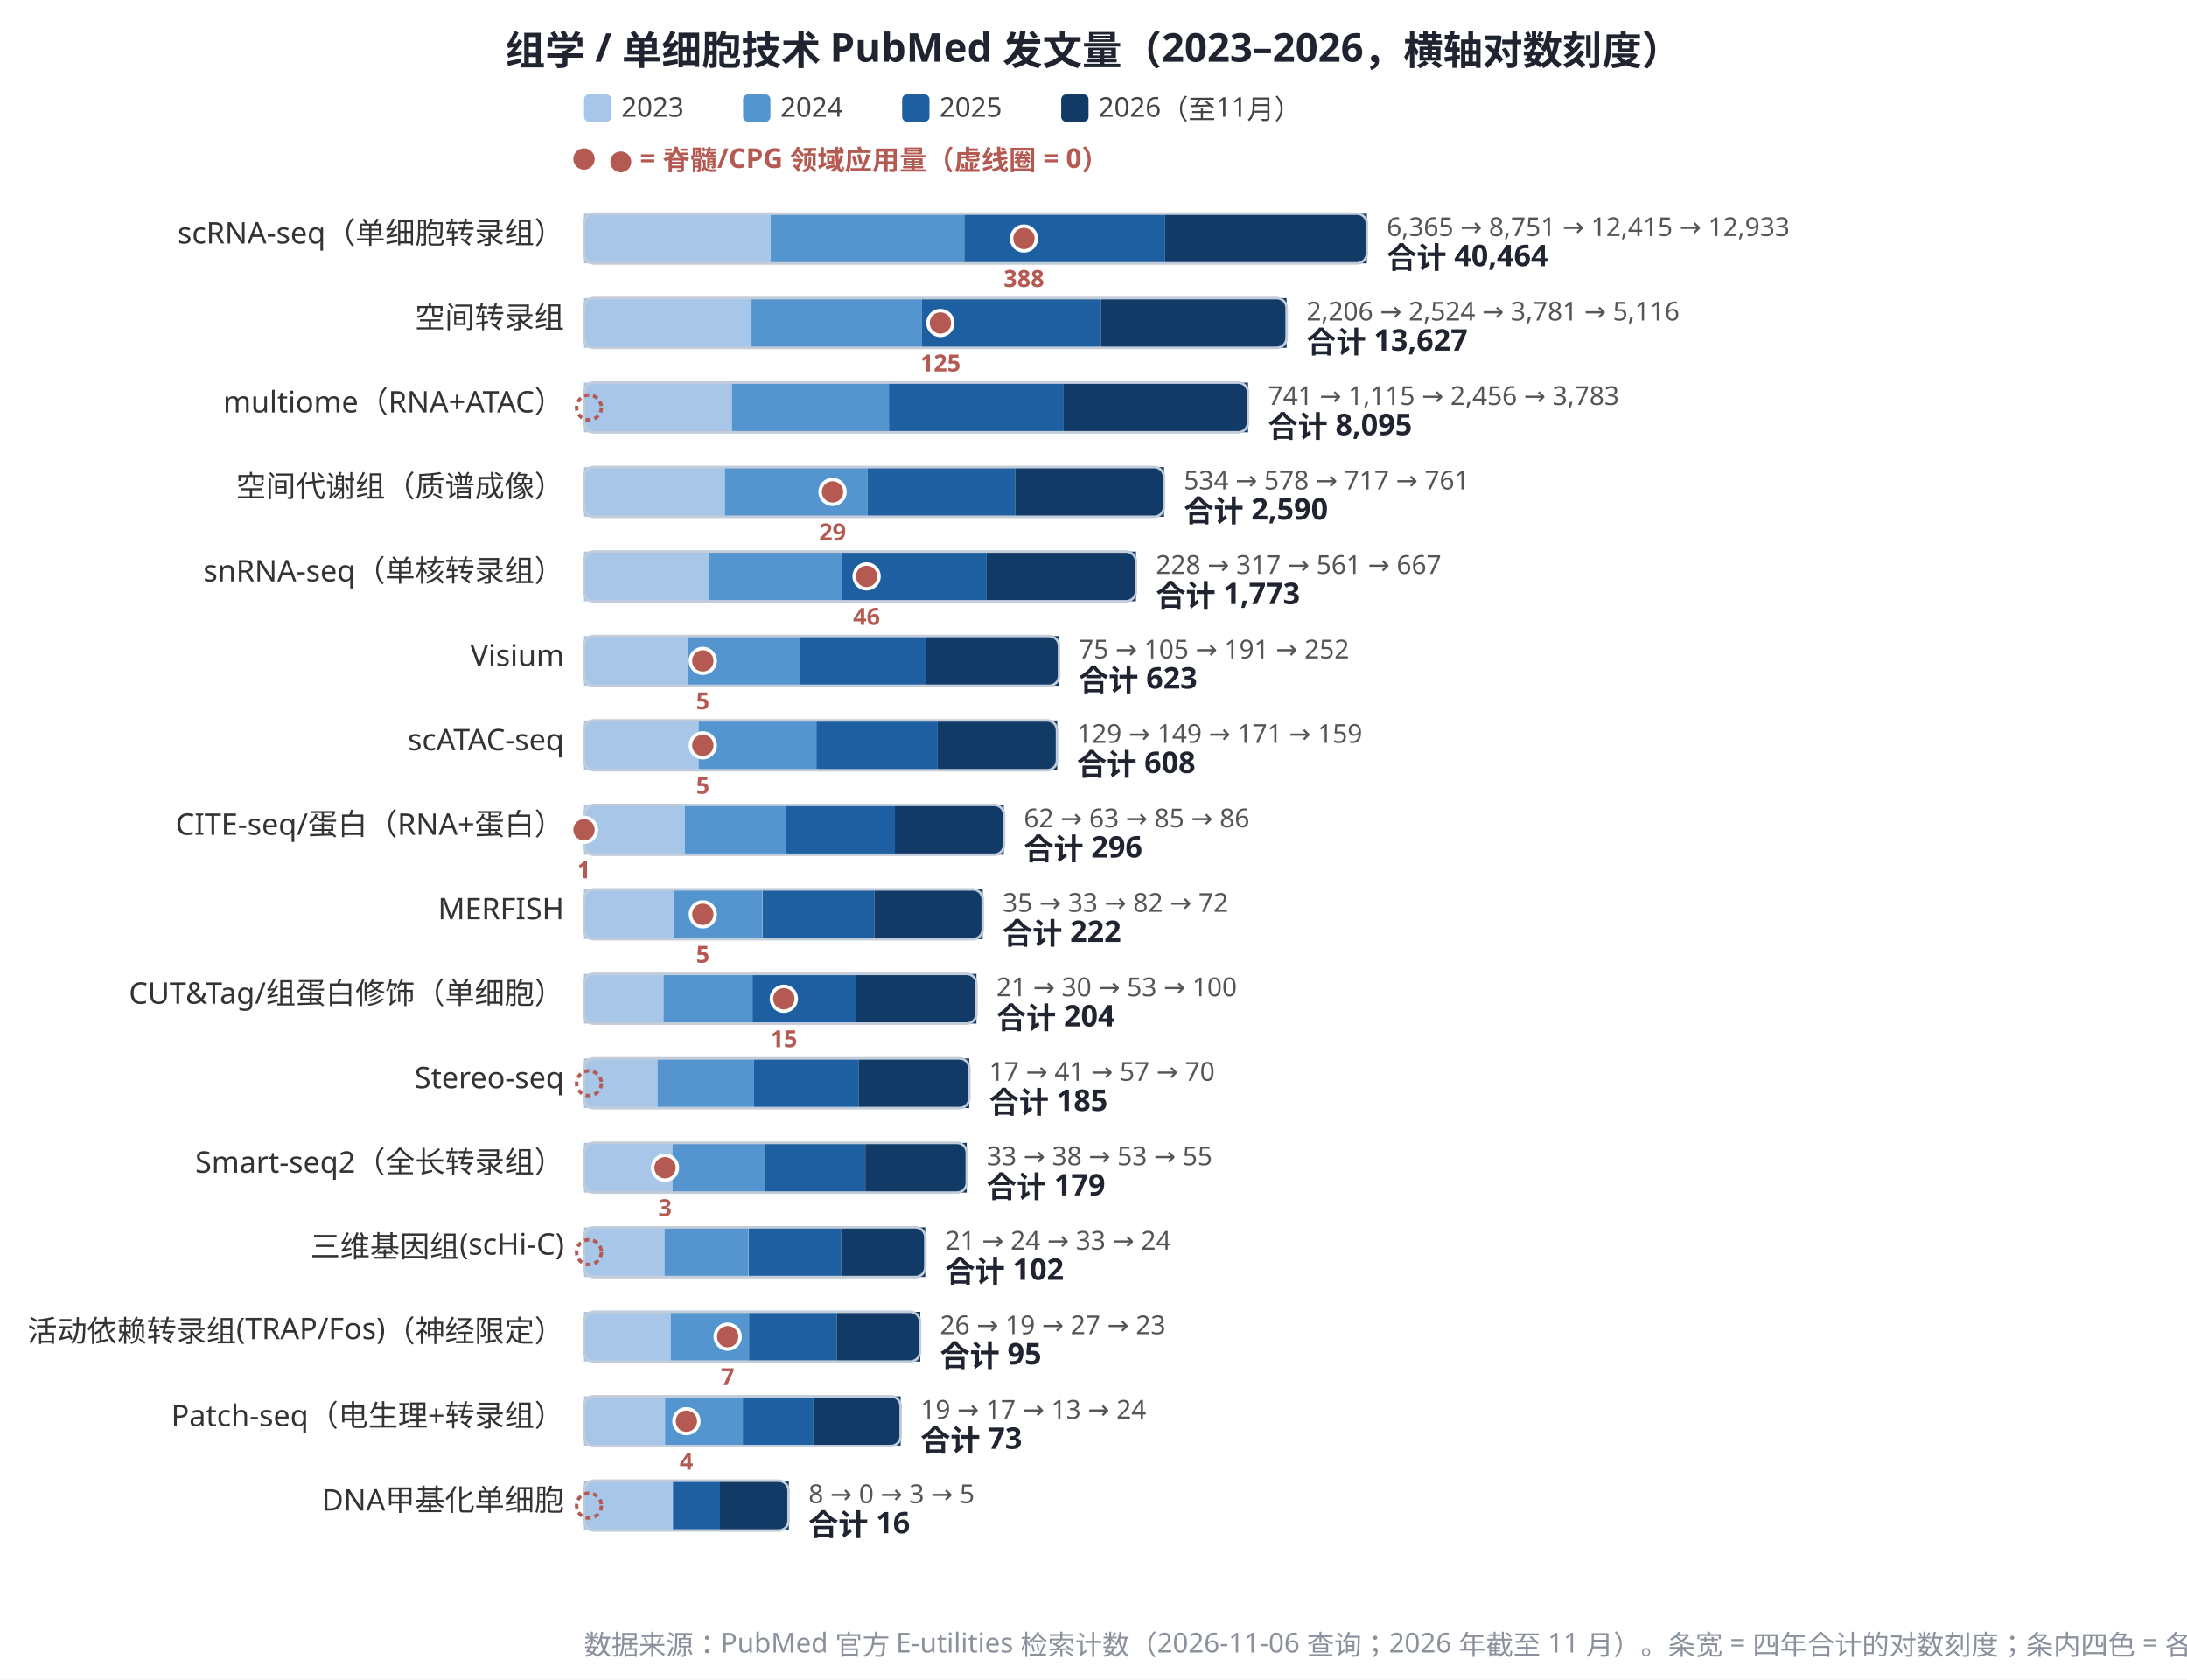
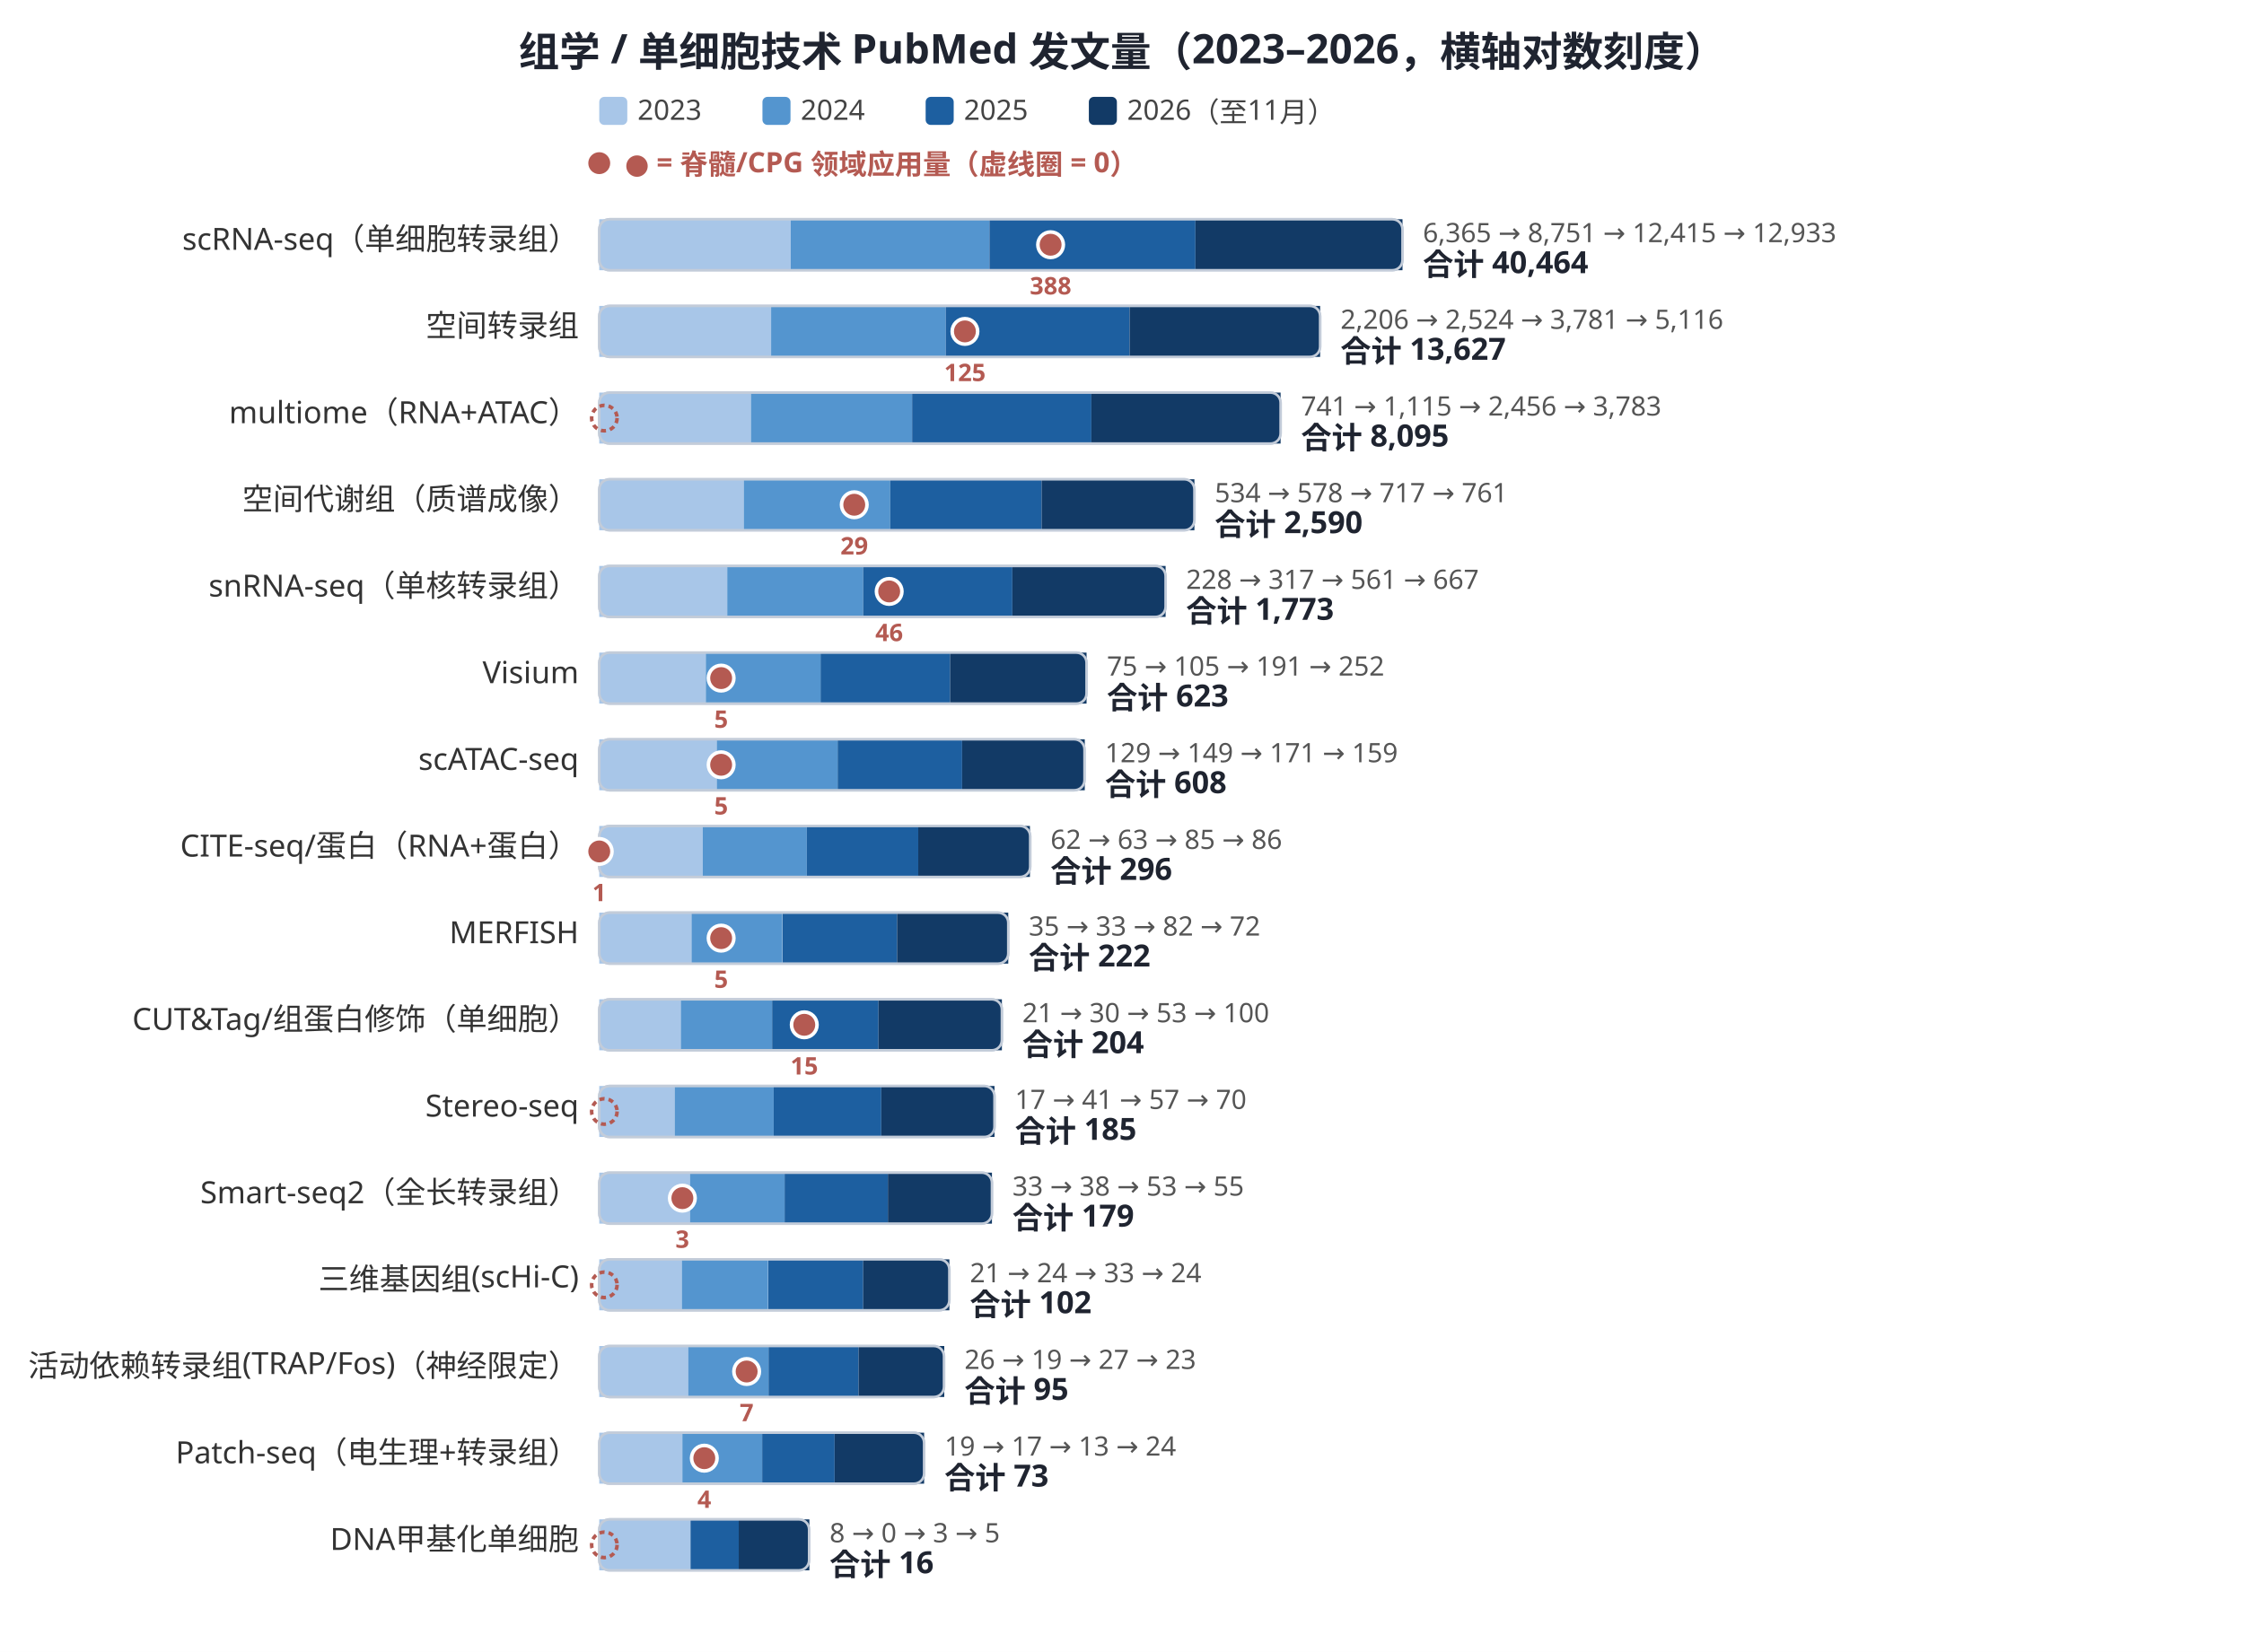
- <svg xmlns="http://www.w3.org/2000/svg" viewBox="0 0 880 676" font-family="'Segoe UI','Microsoft YaHei',sans-serif">
-   <rect width="880" height="676" fill="#ffffff" />
+ <svg xmlns="http://www.w3.org/2000/svg" viewBox="0 0 880 648" font-family="'Segoe UI','Microsoft YaHei',sans-serif">
+   <rect width="880" height="648" fill="#ffffff" />
  <text x="440" y="26" text-anchor="middle" font-size="16" font-weight="700" fill="#1f2430">组学 / 单细胞技术 PubMed 发文量（2023–2026，横轴对数刻度）</text>
  <rect x="235" y="38" width="11" height="11" rx="2" fill="#a8c6e8" />
  <text x="250" y="47" font-size="11" fill="#444">2023</text>
  <rect x="299" y="38" width="11" height="11" rx="2" fill="#5495cf" />
  <text x="314" y="47" font-size="11" fill="#444">2024</text>
  <rect x="363" y="38" width="11" height="11" rx="2" fill="#1d5fa0" />
  <text x="378" y="47" font-size="11" fill="#444">2025</text>
  <rect x="427" y="38" width="11" height="11" rx="2" fill="#123a66" />
  <text x="442" y="47" font-size="11" fill="#444">2026（至11月）</text>
  <circle cx="235" cy="64" r="5" fill="#b45a52" stroke="#fff" stroke-width="1.4" />
  <text x="245" y="68" font-size="11" fill="#b45a52" font-weight="600">● = 脊髓/CPG 领域应用量（虚线圈 = 0）</text>
  <text x="227" y="98" text-anchor="end" font-size="12" fill="#333">scRNA-seq（单细胞转录组）</text>
  <rect x="235" y="86" width="315.0" height="20" rx="4" fill="#eef2f8" stroke="#d5dce6" />
  <rect x="235.0" y="86" width="75.1" height="20" fill="#a8c6e8" />
  <rect x="310.1" y="86" width="77.8" height="20" fill="#5495cf" />
  <rect x="388.0" y="86" width="80.8" height="20" fill="#1d5fa0" />
  <rect x="468.8" y="86" width="81.2" height="20" fill="#123a66" />
  <rect x="235" y="86" width="315.0" height="20" rx="4" fill="none" stroke="#c3ccd9" />
  <text x="558" y="95" font-size="10.5" fill="#555">6,365 → 8,751 → 12,415 → 12,933</text>
  <text x="558" y="108" font-size="12" font-weight="700" fill="#1f2430">合计 40,464</text>
  <circle cx="412.0" cy="96" r="5" fill="#b45a52" stroke="#fff" stroke-width="1.4" />
  <text x="412.0" y="115.5" text-anchor="middle" font-size="9.5" font-weight="700" fill="#b45a52">388</text>
  <text x="227" y="132" text-anchor="end" font-size="12" fill="#333">空间转录组</text>
  <rect x="235" y="120" width="282.7" height="20" rx="4" fill="#eef2f8" stroke="#d5dce6" />
  <rect x="235.0" y="120" width="67.4" height="20" fill="#a8c6e8" />
  <rect x="302.4" y="120" width="68.5" height="20" fill="#5495cf" />
  <rect x="370.9" y="120" width="72.1" height="20" fill="#1d5fa0" />
  <rect x="443.0" y="120" width="74.7" height="20" fill="#123a66" />
  <rect x="235" y="120" width="282.7" height="20" rx="4" fill="none" stroke="#c3ccd9" />
  <text x="525.682" y="129" font-size="10.5" fill="#555">2,206 → 2,524 → 3,781 → 5,116</text>
  <text x="525.682" y="142" font-size="12" font-weight="700" fill="#1f2430">合计 13,627</text>
  <circle cx="378.4" cy="130" r="5" fill="#b45a52" stroke="#fff" stroke-width="1.4" />
  <text x="378.4" y="149.5" text-anchor="middle" font-size="9.5" font-weight="700" fill="#b45a52">125</text>
  <text x="227" y="166" text-anchor="end" font-size="12" fill="#333">multiome（RNA+ATAC）</text>
  <rect x="235" y="154" width="267.2" height="20" rx="4" fill="#eef2f8" stroke="#d5dce6" />
  <rect x="235.0" y="154" width="59.5" height="20" fill="#a8c6e8" />
  <rect x="294.5" y="154" width="63.2" height="20" fill="#5495cf" />
  <rect x="357.7" y="154" width="70.3" height="20" fill="#1d5fa0" />
  <rect x="428.0" y="154" width="74.2" height="20" fill="#123a66" />
  <rect x="235" y="154" width="267.2" height="20" rx="4" fill="none" stroke="#c3ccd9" />
  <text x="510.217" y="163" font-size="10.5" fill="#555">741 → 1,115 → 2,456 → 3,783</text>
  <text x="510.217" y="176" font-size="12" font-weight="700" fill="#1f2430">合计 8,095</text>
  <circle cx="237.0" cy="164" r="5" fill="none" stroke="#b45a52" stroke-dasharray="2 1.6" stroke-width="1.4" />
  <text x="227" y="200" text-anchor="end" font-size="12" fill="#333">空间代谢组（质谱成像）</text>
  <rect x="235" y="188" width="233.4" height="20" rx="4" fill="#eef2f8" stroke="#d5dce6" />
  <rect x="235.0" y="188" width="56.7" height="20" fill="#a8c6e8" />
  <rect x="291.7" y="188" width="57.4" height="20" fill="#5495cf" />
  <rect x="349.1" y="188" width="59.4" height="20" fill="#1d5fa0" />
  <rect x="408.5" y="188" width="59.9" height="20" fill="#123a66" />
  <rect x="235" y="188" width="233.4" height="20" rx="4" fill="none" stroke="#c3ccd9" />
  <text x="476.378" y="197" font-size="10.5" fill="#555">534 → 578 → 717 → 761</text>
  <text x="476.378" y="210" font-size="12" font-weight="700" fill="#1f2430">合计 2,590</text>
  <circle cx="335.0" cy="198" r="5" fill="#b45a52" stroke="#fff" stroke-width="1.4" />
  <text x="335.0" y="217.5" text-anchor="middle" font-size="9.5" font-weight="700" fill="#b45a52">29</text>
  <text x="227" y="234" text-anchor="end" font-size="12" fill="#333">snRNA-seq（单核转录组）</text>
  <rect x="235" y="222" width="222.1" height="20" rx="4" fill="#eef2f8" stroke="#d5dce6" />
  <rect x="235.0" y="222" width="50.2" height="20" fill="#a8c6e8" />
  <rect x="285.2" y="222" width="53.3" height="20" fill="#5495cf" />
  <rect x="338.5" y="222" width="58.5" height="20" fill="#1d5fa0" />
  <rect x="397.0" y="222" width="60.1" height="20" fill="#123a66" />
  <rect x="235" y="222" width="222.1" height="20" rx="4" fill="none" stroke="#c3ccd9" />
  <text x="465.125" y="231" font-size="10.5" fill="#555">228 → 317 → 561 → 667</text>
  <text x="465.125" y="244" font-size="12" font-weight="700" fill="#1f2430">合计 1,773</text>
  <circle cx="348.7" cy="232" r="5" fill="#b45a52" stroke="#fff" stroke-width="1.4" />
  <text x="348.7" y="251.5" text-anchor="middle" font-size="9.5" font-weight="700" fill="#b45a52">46</text>
  <text x="227" y="268" text-anchor="end" font-size="12" fill="#333">Visium</text>
  <rect x="235" y="256" width="191.1" height="20" rx="4" fill="#eef2f8" stroke="#d5dce6" />
  <rect x="235.0" y="256" width="41.8" height="20" fill="#a8c6e8" />
  <rect x="276.8" y="256" width="45.0" height="20" fill="#5495cf" />
  <rect x="321.8" y="256" width="50.8" height="20" fill="#1d5fa0" />
  <rect x="372.6" y="256" width="53.5" height="20" fill="#123a66" />
  <rect x="235" y="256" width="191.1" height="20" rx="4" fill="none" stroke="#c3ccd9" />
  <text x="434.068" y="265" font-size="10.5" fill="#555">75 → 105 → 191 → 252</text>
  <text x="434.068" y="278" font-size="12" font-weight="700" fill="#1f2430">合计 623</text>
  <circle cx="282.8" cy="266" r="5" fill="#b45a52" stroke="#fff" stroke-width="1.4" />
  <text x="282.8" y="285.5" text-anchor="middle" font-size="9.5" font-weight="700" fill="#b45a52">5</text>
  <text x="227" y="302" text-anchor="end" font-size="12" fill="#333">scATAC-seq</text>
  <rect x="235" y="290" width="190.3" height="20" rx="4" fill="#eef2f8" stroke="#d5dce6" />
  <rect x="235.0" y="290" width="46.1" height="20" fill="#a8c6e8" />
  <rect x="281.1" y="290" width="47.4" height="20" fill="#5495cf" />
  <rect x="328.5" y="290" width="48.8" height="20" fill="#1d5fa0" />
  <rect x="377.3" y="290" width="48.1" height="20" fill="#123a66" />
  <rect x="235" y="290" width="190.3" height="20" rx="4" fill="none" stroke="#c3ccd9" />
  <text x="433.344" y="299" font-size="10.5" fill="#555">129 → 149 → 171 → 159</text>
  <text x="433.344" y="312" font-size="12" font-weight="700" fill="#1f2430">合计 608</text>
  <circle cx="282.8" cy="300" r="5" fill="#b45a52" stroke="#fff" stroke-width="1.4" />
  <text x="282.8" y="319.5" text-anchor="middle" font-size="9.5" font-weight="700" fill="#b45a52">5</text>
  <text x="227" y="336" text-anchor="end" font-size="12" fill="#333">CITE-seq/蛋白（RNA+蛋白）</text>
  <rect x="235" y="324" width="169.0" height="20" rx="4" fill="#eef2f8" stroke="#d5dce6" />
  <rect x="235.0" y="324" width="40.6" height="20" fill="#a8c6e8" />
  <rect x="275.6" y="324" width="40.8" height="20" fill="#5495cf" />
  <rect x="316.4" y="324" width="43.7" height="20" fill="#1d5fa0" />
  <rect x="360.1" y="324" width="43.8" height="20" fill="#123a66" />
  <rect x="235" y="324" width="169.0" height="20" rx="4" fill="none" stroke="#c3ccd9" />
  <text x="411.97" y="333" font-size="10.5" fill="#555">62 → 63 → 85 → 86</text>
  <text x="411.97" y="346" font-size="12" font-weight="700" fill="#1f2430">合计 296</text>
  <circle cx="235.0" cy="334" r="5" fill="#b45a52" stroke="#fff" stroke-width="1.4" />
  <text x="235.0" y="353.5" text-anchor="middle" font-size="9.5" font-weight="700" fill="#b45a52">1</text>
  <text x="227" y="370" text-anchor="end" font-size="12" fill="#333">MERFISH</text>
  <rect x="235" y="358" width="160.4" height="20" rx="4" fill="#eef2f8" stroke="#d5dce6" />
  <rect x="235.0" y="358" width="36.2" height="20" fill="#a8c6e8" />
  <rect x="271.2" y="358" width="35.6" height="20" fill="#5495cf" />
  <rect x="306.9" y="358" width="44.9" height="20" fill="#1d5fa0" />
  <rect x="351.8" y="358" width="43.6" height="20" fill="#123a66" />
  <rect x="235" y="358" width="160.4" height="20" rx="4" fill="none" stroke="#c3ccd9" />
  <text x="403.428" y="367" font-size="10.5" fill="#555">35 → 33 → 82 → 72</text>
  <text x="403.428" y="380" font-size="12" font-weight="700" fill="#1f2430">合计 222</text>
  <circle cx="282.8" cy="368" r="5" fill="#b45a52" stroke="#fff" stroke-width="1.4" />
  <text x="282.8" y="387.5" text-anchor="middle" font-size="9.5" font-weight="700" fill="#b45a52">5</text>
  <text x="227" y="404" text-anchor="end" font-size="12" fill="#333">CUT&amp;Tag/组蛋白修饰（单细胞）</text>
  <rect x="235" y="392" width="157.9" height="20" rx="4" fill="#eef2f8" stroke="#d5dce6" />
  <rect x="235.0" y="392" width="32.0" height="20" fill="#a8c6e8" />
  <rect x="267.0" y="392" width="35.8" height="20" fill="#5495cf" />
  <rect x="302.8" y="392" width="41.7" height="20" fill="#1d5fa0" />
  <rect x="344.5" y="392" width="48.4" height="20" fill="#123a66" />
  <rect x="235" y="392" width="157.9" height="20" rx="4" fill="none" stroke="#c3ccd9" />
  <text x="400.917" y="401" font-size="10.5" fill="#555">21 → 30 → 53 → 100</text>
  <text x="400.917" y="414" font-size="12" font-weight="700" fill="#1f2430">合计 204</text>
  <circle cx="315.4" cy="402" r="5" fill="#b45a52" stroke="#fff" stroke-width="1.4" />
  <text x="315.4" y="421.5" text-anchor="middle" font-size="9.5" font-weight="700" fill="#b45a52">15</text>
  <text x="227" y="438" text-anchor="end" font-size="12" fill="#333">Stereo-seq</text>
  <rect x="235" y="426" width="155.0" height="20" rx="4" fill="#eef2f8" stroke="#d5dce6" />
  <rect x="235.0" y="426" width="29.6" height="20" fill="#a8c6e8" />
  <rect x="264.6" y="426" width="38.8" height="20" fill="#5495cf" />
  <rect x="303.4" y="426" width="42.2" height="20" fill="#1d5fa0" />
  <rect x="345.6" y="426" width="44.4" height="20" fill="#123a66" />
  <rect x="235" y="426" width="155.0" height="20" rx="4" fill="none" stroke="#c3ccd9" />
  <text x="398.014" y="435" font-size="10.5" fill="#555">17 → 41 → 57 → 70</text>
  <text x="398.014" y="448" font-size="12" font-weight="700" fill="#1f2430">合计 185</text>
  <circle cx="237.0" cy="436" r="5" fill="none" stroke="#b45a52" stroke-dasharray="2 1.6" stroke-width="1.4" />
  <text x="227" y="472" text-anchor="end" font-size="12" fill="#333">Smart-seq2（全长转录组）</text>
  <rect x="235" y="460" width="154.0" height="20" rx="4" fill="#eef2f8" stroke="#d5dce6" />
  <rect x="235.0" y="460" width="35.6" height="20" fill="#a8c6e8" />
  <rect x="270.6" y="460" width="37.1" height="20" fill="#5495cf" />
  <rect x="307.7" y="460" width="40.5" height="20" fill="#1d5fa0" />
  <rect x="348.2" y="460" width="40.8" height="20" fill="#123a66" />
  <rect x="235" y="460" width="154.0" height="20" rx="4" fill="none" stroke="#c3ccd9" />
  <text x="397.035" y="469" font-size="10.5" fill="#555">33 → 38 → 53 → 55</text>
  <text x="397.035" y="482" font-size="12" font-weight="700" fill="#1f2430">合计 179</text>
  <circle cx="267.6" cy="470" r="5" fill="#b45a52" stroke="#fff" stroke-width="1.4" />
  <text x="267.6" y="489.5" text-anchor="middle" font-size="9.5" font-weight="700" fill="#b45a52">3</text>
  <text x="227" y="506" text-anchor="end" font-size="12" fill="#333">三维基因组(scHi-C)</text>
  <rect x="235" y="494" width="137.3" height="20" rx="4" fill="#eef2f8" stroke="#d5dce6" />
  <rect x="235.0" y="494" width="32.4" height="20" fill="#a8c6e8" />
  <rect x="267.4" y="494" width="33.8" height="20" fill="#5495cf" />
  <rect x="301.3" y="494" width="37.2" height="20" fill="#1d5fa0" />
  <rect x="338.5" y="494" width="33.8" height="20" fill="#123a66" />
  <rect x="235" y="494" width="137.3" height="20" rx="4" fill="none" stroke="#c3ccd9" />
  <text x="380.334" y="503" font-size="10.5" fill="#555">21 → 24 → 33 → 24</text>
  <text x="380.334" y="516" font-size="12" font-weight="700" fill="#1f2430">合计 102</text>
  <circle cx="237.0" cy="504" r="5" fill="none" stroke="#b45a52" stroke-dasharray="2 1.6" stroke-width="1.4" />
  <text x="227" y="540" text-anchor="end" font-size="12" fill="#333">活动依赖转录组(TRAP/Fos)（神经限定）</text>
  <rect x="235" y="528" width="135.2" height="20" rx="4" fill="#eef2f8" stroke="#d5dce6" />
  <rect x="235.0" y="528" width="34.9" height="20" fill="#a8c6e8" />
  <rect x="269.9" y="528" width="31.5" height="20" fill="#5495cf" />
  <rect x="301.4" y="528" width="35.3" height="20" fill="#1d5fa0" />
  <rect x="336.7" y="528" width="33.6" height="20" fill="#123a66" />
  <rect x="235" y="528" width="135.2" height="20" rx="4" fill="none" stroke="#c3ccd9" />
  <text x="378.223" y="537" font-size="10.5" fill="#555">26 → 19 → 27 → 23</text>
  <text x="378.223" y="550" font-size="12" font-weight="700" fill="#1f2430">合计 95</text>
  <circle cx="292.8" cy="538" r="5" fill="#b45a52" stroke="#fff" stroke-width="1.4" />
  <text x="292.8" y="557.5" text-anchor="middle" font-size="9.5" font-weight="700" fill="#b45a52">7</text>
  <text x="227" y="574" text-anchor="end" font-size="12" fill="#333">Patch-seq（电生理+转录组）</text>
  <rect x="235" y="562" width="127.4" height="20" rx="4" fill="#eef2f8" stroke="#d5dce6" />
  <rect x="235.0" y="562" width="32.6" height="20" fill="#a8c6e8" />
  <rect x="267.6" y="562" width="31.3" height="20" fill="#5495cf" />
  <rect x="298.9" y="562" width="28.4" height="20" fill="#1d5fa0" />
  <rect x="327.3" y="562" width="35.1" height="20" fill="#123a66" />
  <rect x="235" y="562" width="127.4" height="20" rx="4" fill="none" stroke="#c3ccd9" />
  <text x="370.401" y="571" font-size="10.5" fill="#555">19 → 17 → 13 → 24</text>
  <text x="370.401" y="584" font-size="12" font-weight="700" fill="#1f2430">合计 73</text>
  <circle cx="276.2" cy="572" r="5" fill="#b45a52" stroke="#fff" stroke-width="1.4" />
  <text x="276.2" y="591.5" text-anchor="middle" font-size="9.5" font-weight="700" fill="#b45a52">4</text>
  <text x="227" y="608" text-anchor="end" font-size="12" fill="#333">DNA甲基化单细胞</text>
  <rect x="235" y="596" width="82.3" height="20" rx="4" fill="#eef2f8" stroke="#d5dce6" />
  <rect x="235.0" y="596" width="35.8" height="20" fill="#a8c6e8" />
  <rect x="270.8" y="596" width="0.0" height="20" fill="#5495cf" />
  <rect x="270.8" y="596" width="18.9" height="20" fill="#1d5fa0" />
  <rect x="289.7" y="596" width="27.7" height="20" fill="#123a66" />
  <rect x="235" y="596" width="82.3" height="20" rx="4" fill="none" stroke="#c3ccd9" />
  <text x="325.33" y="605" font-size="10.5" fill="#555">8 → 0 → 3 → 5</text>
  <text x="325.33" y="618" font-size="12" font-weight="700" fill="#1f2430">合计 16</text>
  <circle cx="237.0" cy="606" r="5" fill="none" stroke="#b45a52" stroke-dasharray="2 1.6" stroke-width="1.4" />
-   <text x="235" y="666" font-size="11" fill="#8a919c">数据来源：PubMed 官方 E-utilities 检索计数（2026-11-06 查询；2026 年截至 11 月）。条宽 = 四年合计的对数刻度；条内四色 = 各年度占比近似。脊髓/CPG 行为领域对照（TIAB 检索），非技术。</text>
</svg>
